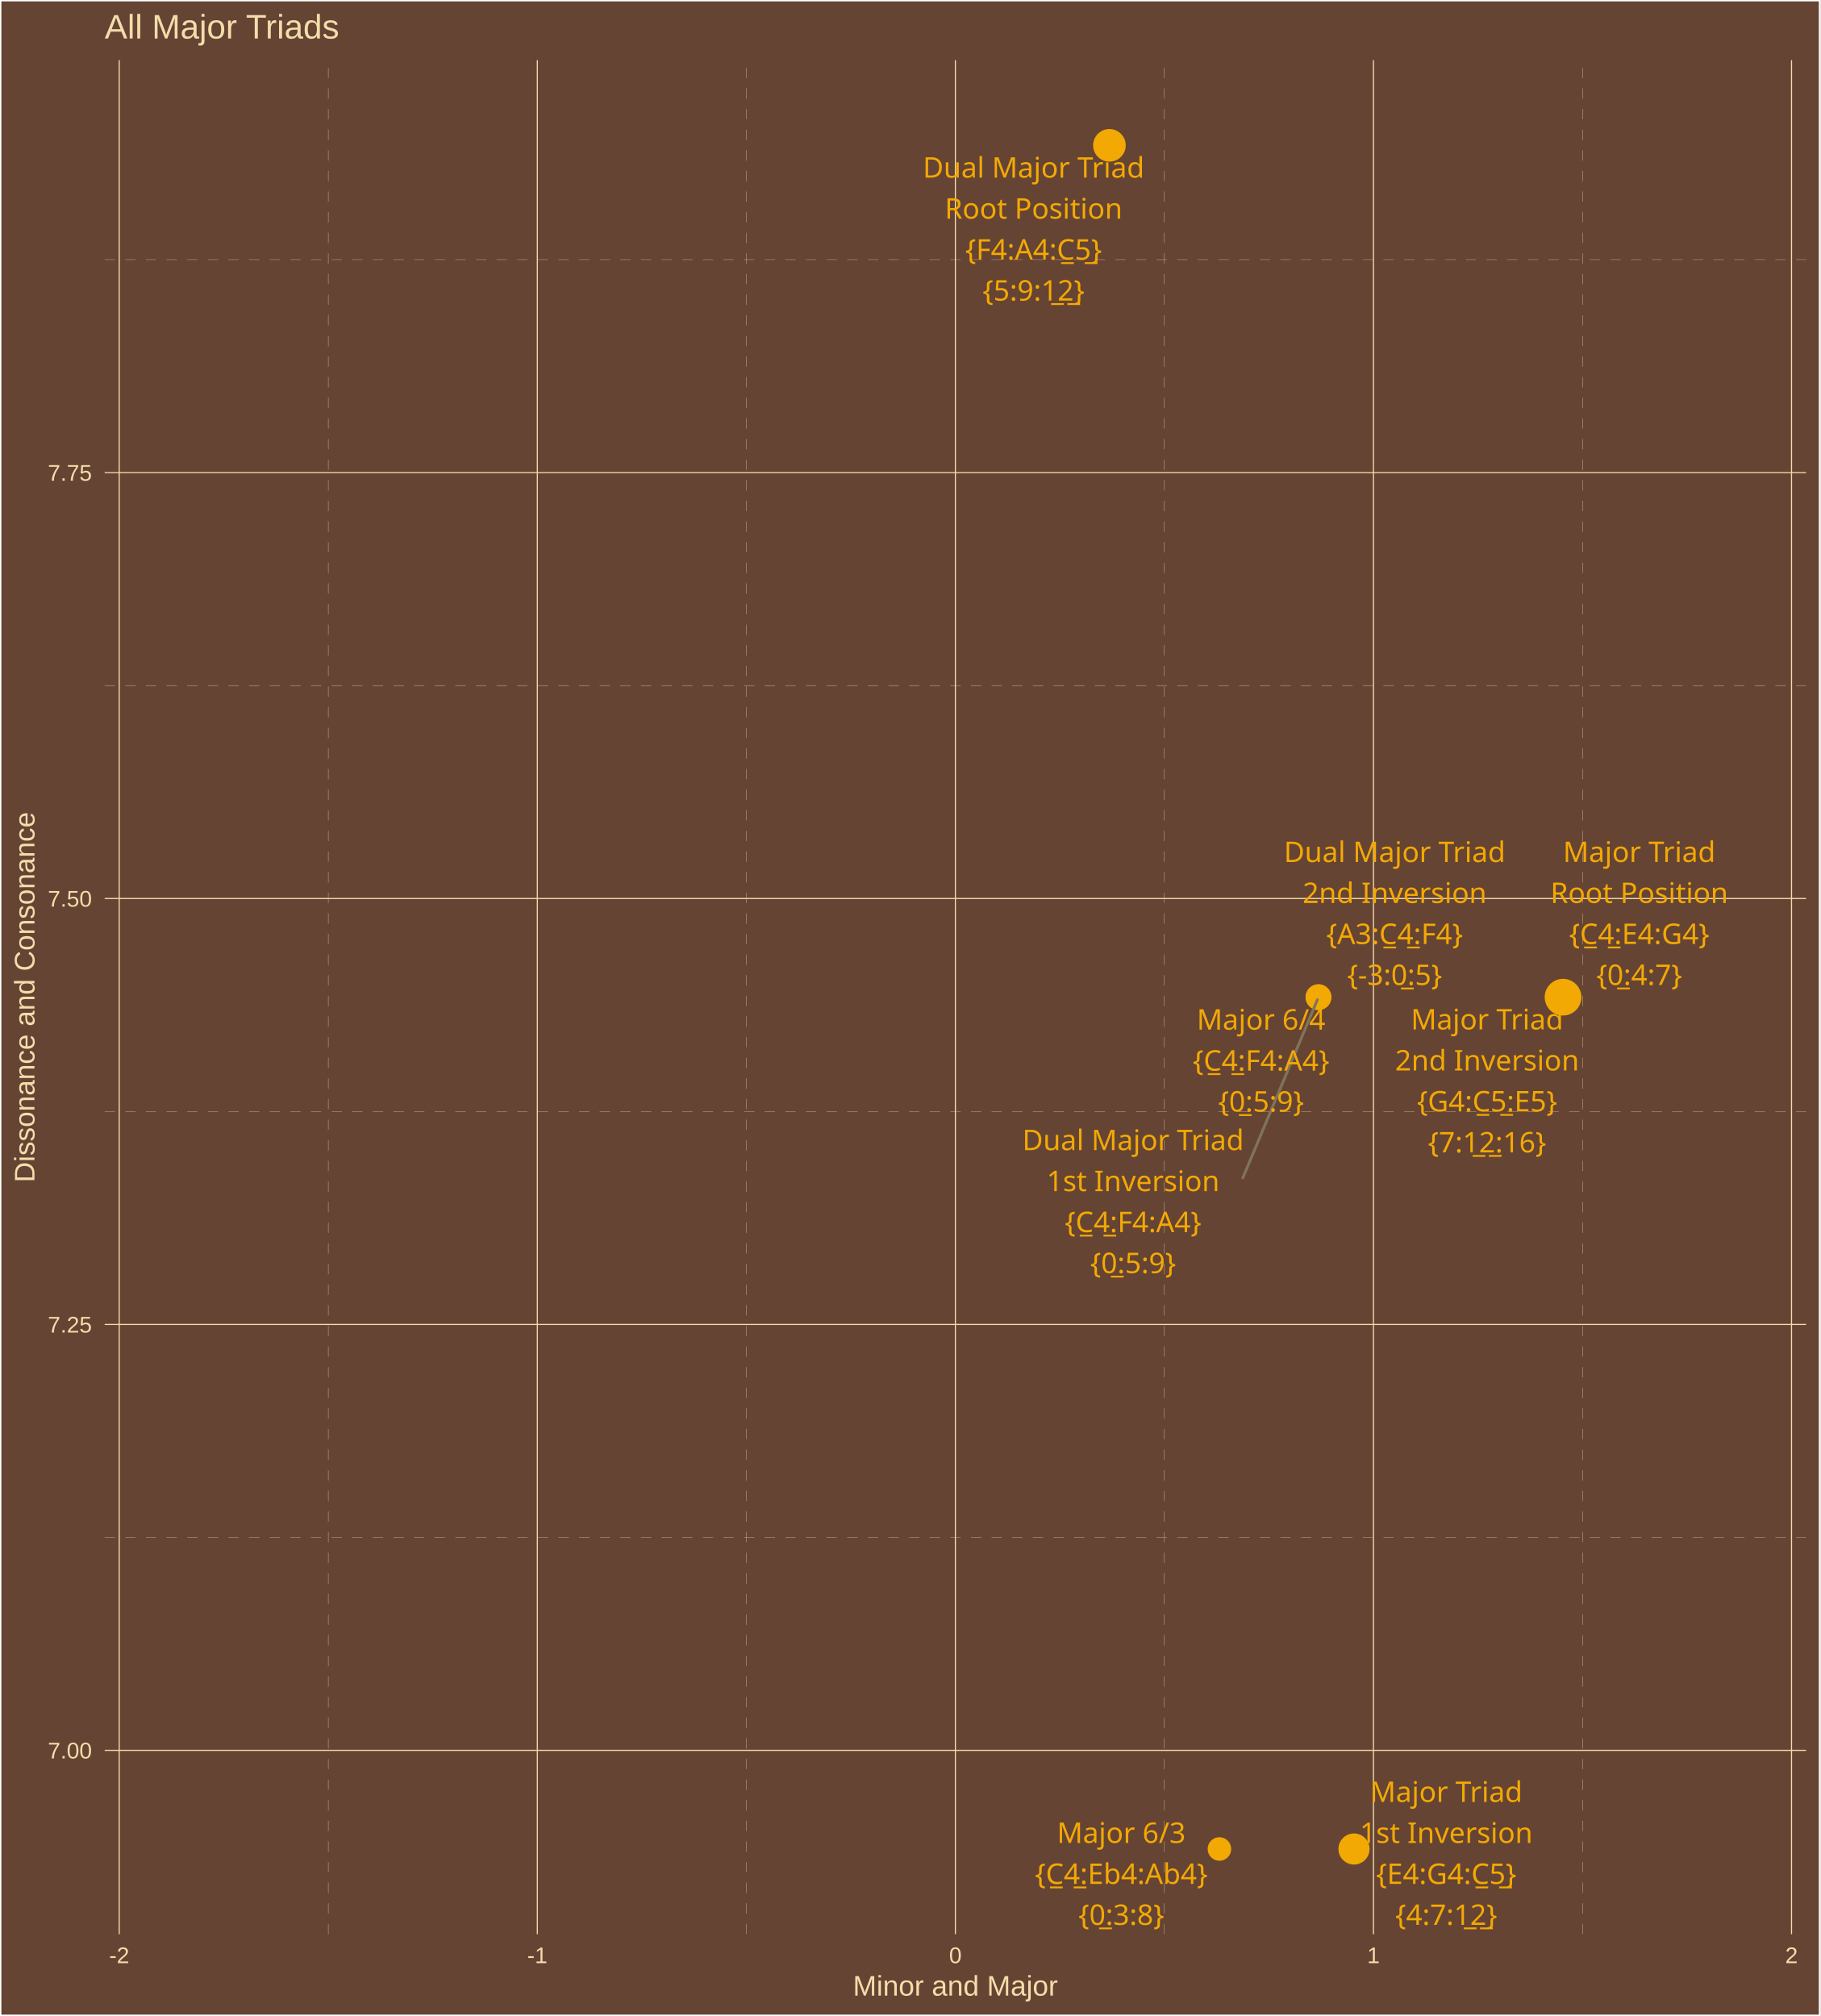
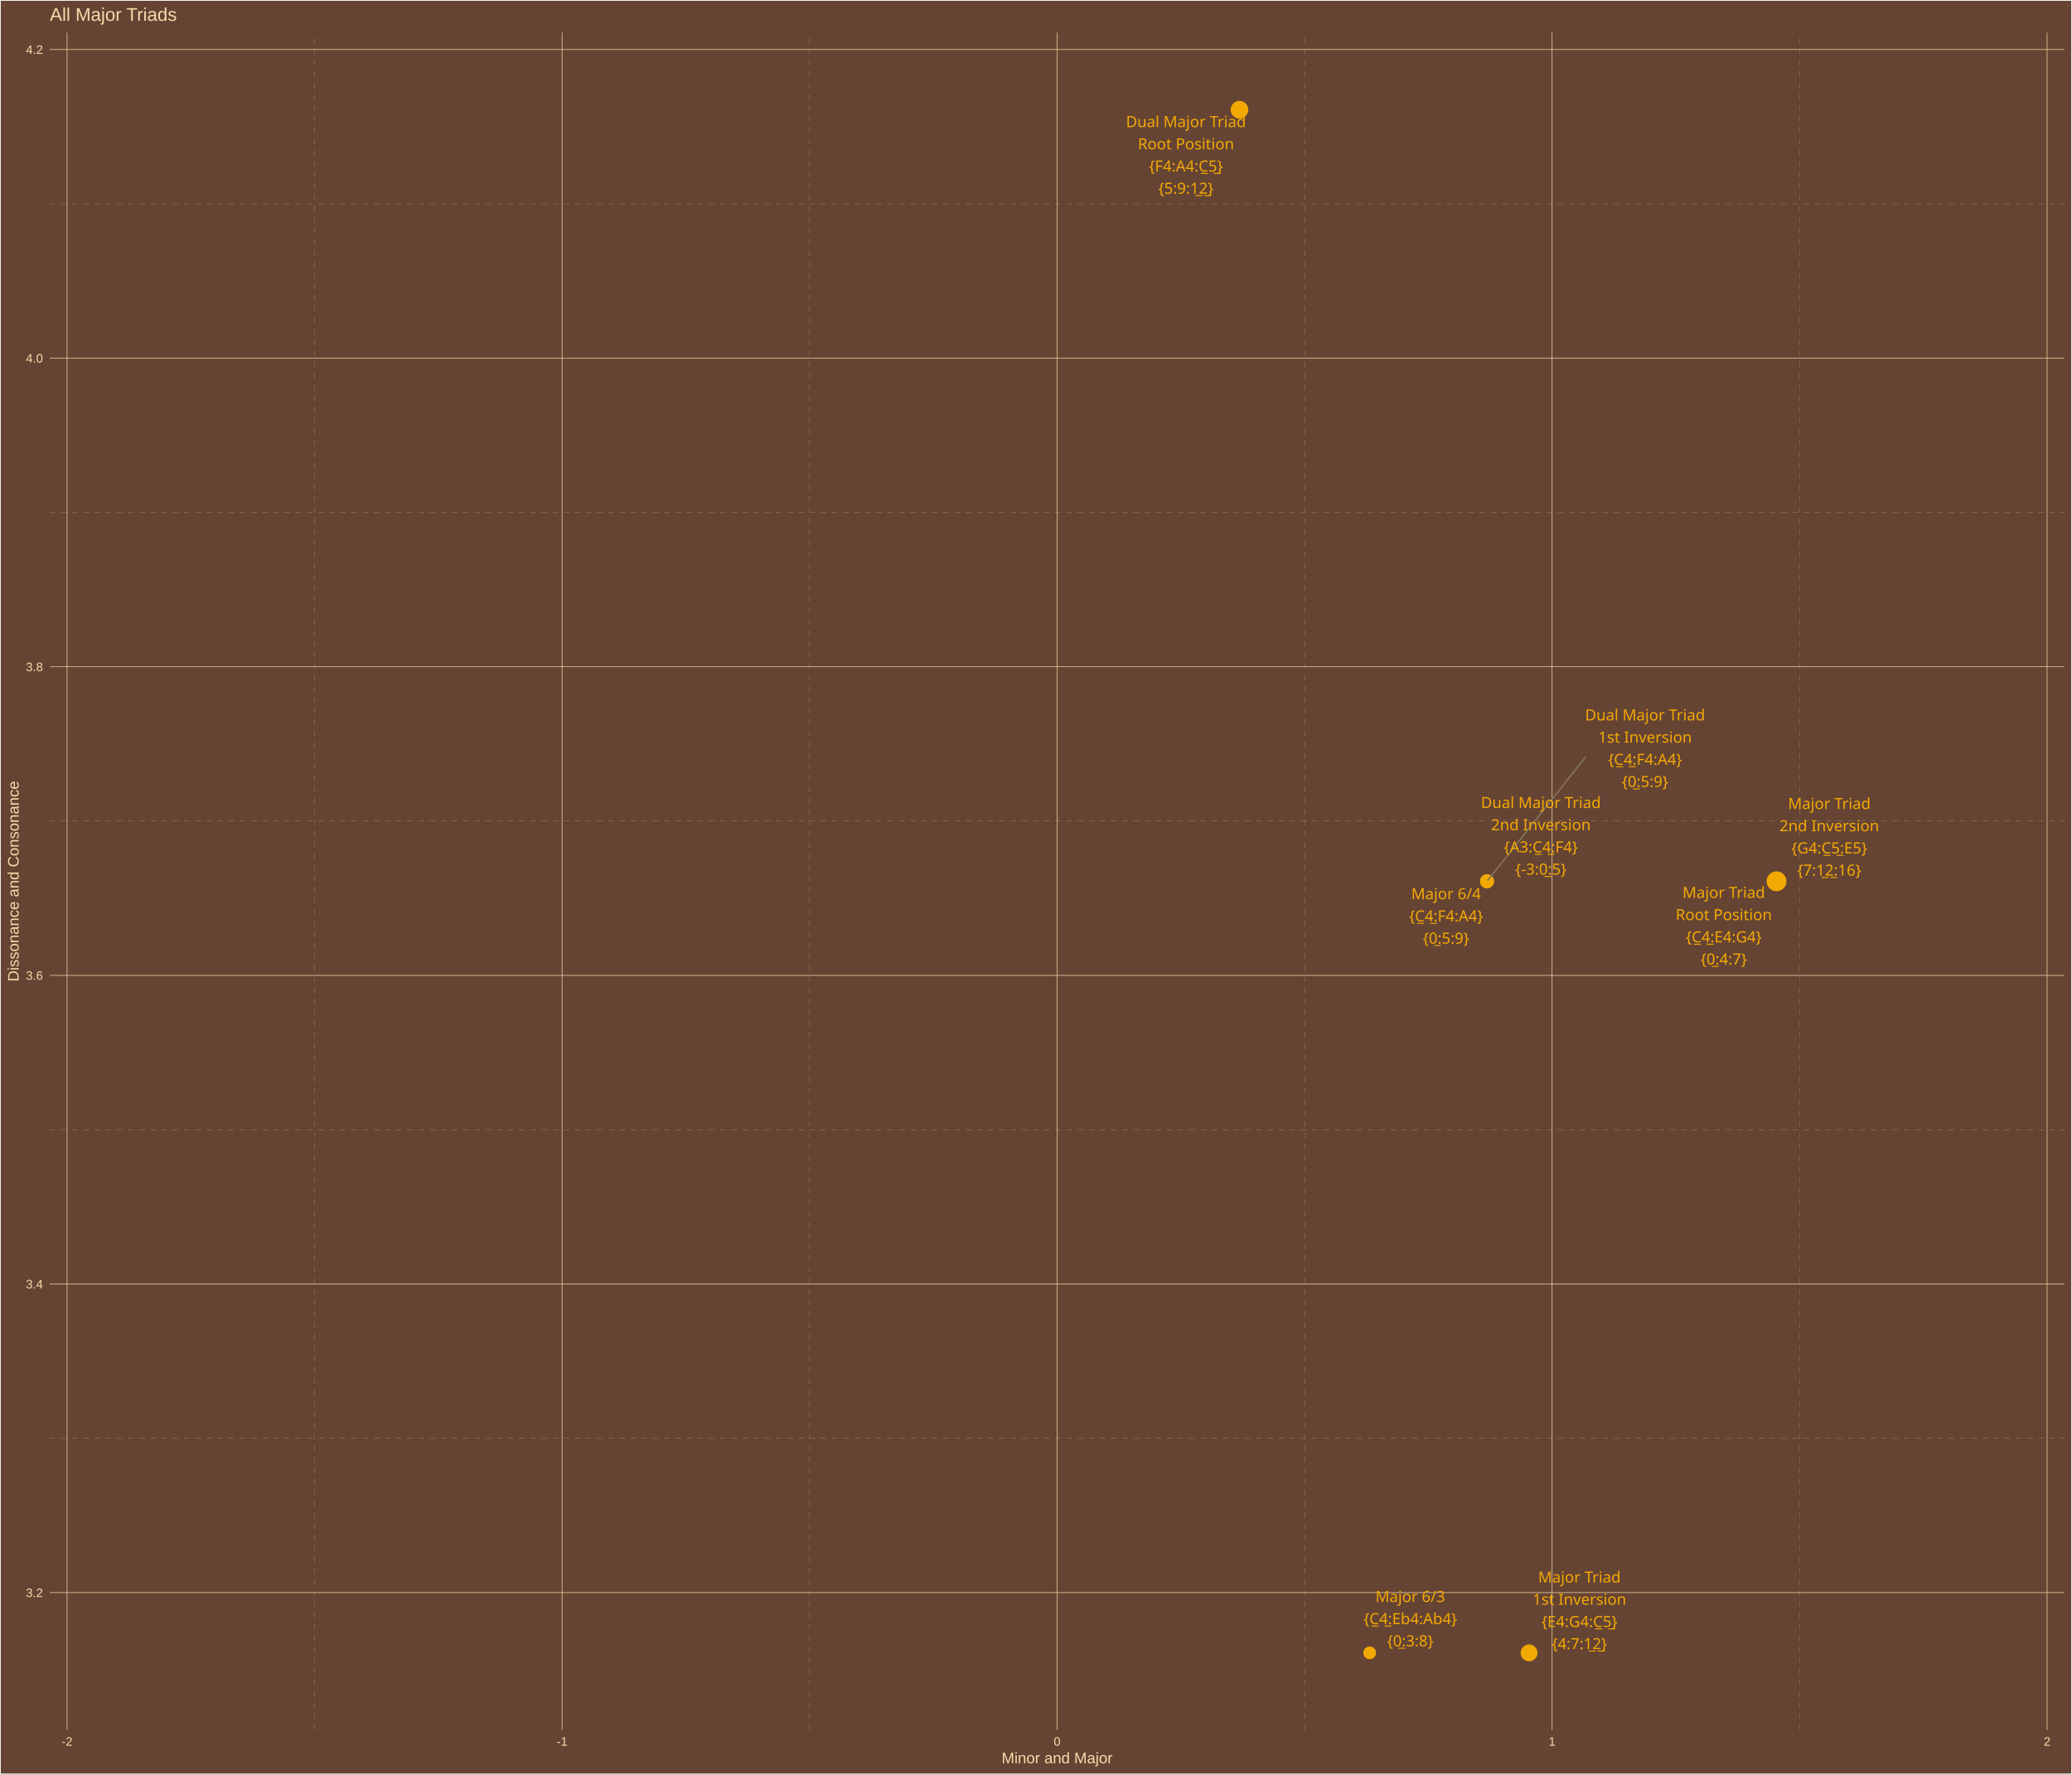
- <svg xmlns="http://www.w3.org/2000/svg" class="svglite" width="706.00pt" height="782.00pt" viewBox="0 0 706.00 782.00">
+ <svg xmlns="http://www.w3.org/2000/svg" class="svglite" width="1484.00pt" height="1271.00pt" viewBox="0 0 1484.00 1271.00">
  <defs>
    <style type="text/css">
    .svglite line, .svglite polyline, .svglite polygon, .svglite path, .svglite rect, .svglite circle {
      fill: none;
      stroke: #000000;
      stroke-linecap: round;
      stroke-linejoin: round;
      stroke-miterlimit: 10.00;
    }
    .svglite text {
      white-space: pre;
    }
  </style>
  </defs>
  <rect width="100%" height="100%" style="stroke: none; fill: #664433;" />
  <defs>
-     <clipPath id="cpMC4wMHw3MDYuMDB8MC4wMHw3ODIuMDA=">
-       <rect x="0.00" y="0.00" width="706.00" height="782.00" />
+     <clipPath id="cpMC4wMHwxNDg0LjAwfDAuMDB8MTI3MS4wMA==">
+       <rect x="0.00" y="0.00" width="1484.00" height="1271.00" />
    </clipPath>
  </defs>
-   <g clip-path="url(#cpMC4wMHw3MDYuMDB8MC4wMHw3ODIuMDA=)">
-     <rect x="0.00" y="0" width="706.00" height="782.00" style="stroke-width: 1.07; stroke: #FFFFFF; fill: #664433;" />
+   <g clip-path="url(#cpMC4wMHwxNDg0LjAwfDAuMDB8MTI3MS4wMA==)">
+     <rect x="0.00" y="0.00" width="1484.00" height="1271.00" style="stroke-width: 1.07; stroke: #FFFFFF; fill: #664433;" />
  </g>
  <defs>
-     <clipPath id="cpNDAuNjB8NzAwLjUyfDIzLjM0fDc1MC4yNw==">
-       <rect x="40.60" y="23.34" width="659.92" height="726.93" />
+     <clipPath id="cpMzUuNzF8MTQ3OC41MnwyMy4zNHwxMjM5LjI3">
+       <rect x="35.71" y="23.34" width="1442.81" height="1215.93" />
    </clipPath>
  </defs>
-   <g clip-path="url(#cpNDAuNjB8NzAwLjUyfDIzLjM0fDc1MC4yNw==)">
-     <rect x="40.60" y="23.34" width="659.92" height="726.93" style="stroke-width: 1.07; stroke: none; fill: #664433;" />
-     <polyline points="40.60,596.35 700.52,596.35 " style="stroke-width: 0.11; stroke: #F3DDAB; stroke-dasharray: 4.00,4.00; stroke-linecap: butt;" />
-     <polyline points="40.60,431.13 700.52,431.13 " style="stroke-width: 0.11; stroke: #F3DDAB; stroke-dasharray: 4.00,4.00; stroke-linecap: butt;" />
-     <polyline points="40.60,265.92 700.52,265.92 " style="stroke-width: 0.11; stroke: #F3DDAB; stroke-dasharray: 4.00,4.00; stroke-linecap: butt;" />
-     <polyline points="40.60,100.71 700.52,100.71 " style="stroke-width: 0.11; stroke: #F3DDAB; stroke-dasharray: 4.00,4.00; stroke-linecap: butt;" />
-     <polyline points="127.33,750.27 127.33,23.34 " style="stroke-width: 0.11; stroke: #F3DDAB; stroke-dasharray: 4.00,4.00; stroke-linecap: butt;" />
-     <polyline points="289.48,750.27 289.48,23.34 " style="stroke-width: 0.11; stroke: #F3DDAB; stroke-dasharray: 4.00,4.00; stroke-linecap: butt;" />
-     <polyline points="451.64,750.27 451.64,23.34 " style="stroke-width: 0.11; stroke: #F3DDAB; stroke-dasharray: 4.00,4.00; stroke-linecap: butt;" />
-     <polyline points="613.80,750.27 613.80,23.34 " style="stroke-width: 0.11; stroke: #F3DDAB; stroke-dasharray: 4.00,4.00; stroke-linecap: butt;" />
-     <polyline points="40.60,678.95 700.52,678.95 " style="stroke-width: 0.43; stroke: #F3DDAB; stroke-linecap: butt;" />
-     <polyline points="40.60,513.74 700.52,513.74 " style="stroke-width: 0.43; stroke: #F3DDAB; stroke-linecap: butt;" />
-     <polyline points="40.60,348.53 700.52,348.53 " style="stroke-width: 0.43; stroke: #F3DDAB; stroke-linecap: butt;" />
-     <polyline points="40.60,183.32 700.52,183.32 " style="stroke-width: 0.43; stroke: #F3DDAB; stroke-linecap: butt;" />
-     <polyline points="46.25,750.27 46.25,23.34 " style="stroke-width: 0.43; stroke: #F3DDAB; stroke-linecap: butt;" />
-     <polyline points="208.41,750.27 208.41,23.34 " style="stroke-width: 0.43; stroke: #F3DDAB; stroke-linecap: butt;" />
-     <polyline points="370.56,750.27 370.56,23.34 " style="stroke-width: 0.43; stroke: #F3DDAB; stroke-linecap: butt;" />
-     <polyline points="532.72,750.27 532.72,23.34 " style="stroke-width: 0.43; stroke: #F3DDAB; stroke-linecap: butt;" />
-     <polyline points="694.87,750.27 694.87,23.34 " style="stroke-width: 0.43; stroke: #F3DDAB; stroke-linecap: butt;" />
-     <circle cx="606.25" cy="386.80" r="1.95" style="stroke-width: 0.71; stroke: #F3A904; fill: #F3A904;" />
-     <circle cx="525.17" cy="717.22" r="1.95" style="stroke-width: 0.71; stroke: #F3A904; fill: #F3A904;" />
-     <circle cx="606.25" cy="386.80" r="1.95" style="stroke-width: 0.71; stroke: #F3A904; fill: #F3A904;" />
-     <circle cx="472.97" cy="717.22" r="1.95" style="stroke-width: 0.71; stroke: #F3A904; fill: #F3A904;" />
-     <circle cx="511.39" cy="386.80" r="1.95" style="stroke-width: 0.71; stroke: #F3A904; fill: #F3A904;" />
-     <circle cx="430.31" cy="56.38" r="1.95" style="stroke-width: 0.71; stroke: #F3A904; fill: #F3A904;" />
-     <circle cx="511.39" cy="386.80" r="1.95" style="stroke-width: 0.71; stroke: #F3A904; fill: #F3A904;" />
-     <circle cx="511.39" cy="386.80" r="1.95" style="stroke-width: 0.71; stroke: #F3A904; fill: #F3A904;" />
-     <circle cx="606.25" cy="386.80" r="4.21" style="stroke-width: 0.71; stroke: #F3A904; fill: #F3A904;" />
-     <circle cx="525.17" cy="717.22" r="5.68" style="stroke-width: 0.71; stroke: #F3A904; fill: #F3A904;" />
-     <circle cx="606.25" cy="386.80" r="6.76" style="stroke-width: 0.71; stroke: #F3A904; fill: #F3A904;" />
-     <circle cx="472.97" cy="717.22" r="4.21" style="stroke-width: 0.71; stroke: #F3A904; fill: #F3A904;" />
-     <circle cx="511.39" cy="386.80" r="4.64" style="stroke-width: 0.71; stroke: #F3A904; fill: #F3A904;" />
-     <circle cx="430.31" cy="56.38" r="5.97" style="stroke-width: 0.71; stroke: #F3A904; fill: #F3A904;" />
-     <circle cx="511.39" cy="386.80" r="4.64" style="stroke-width: 0.71; stroke: #F3A904; fill: #F3A904;" />
-     <circle cx="511.39" cy="386.80" r="1.42" style="stroke-width: 0.71; stroke: #F3A904; fill: #F3A904;" />
-     <line x1="482.04" y1="456.93" x2="510.97" y2="387.81" style="stroke-width: 1.07; stroke: #7F745A;" />
-     <text x="635.80" y="334.37" text-anchor="middle" style="font-size: 11.04px;fill: #F3A904; font-family: &quot;Arial Unicode MS&quot;;" textLength="55.77px" lengthAdjust="spacingAndGlyphs">Major Triad</text>
-     <text x="635.80" y="350.27" text-anchor="middle" style="font-size: 11.04px;fill: #F3A904; font-family: &quot;Arial Unicode MS&quot;;" textLength="65.61px" lengthAdjust="spacingAndGlyphs">Root Position</text>
-     <text x="635.80" y="366.17" text-anchor="middle" style="font-size: 11.04px;fill: #F3A904; font-family: &quot;Arial Unicode MS&quot;;" textLength="55.81px" lengthAdjust="spacingAndGlyphs">{C̲4̲:E4:G4}</text>
-     <text x="635.80" y="382.07" text-anchor="middle" style="font-size: 11.04px;fill: #F3A904; font-family: &quot;Arial Unicode MS&quot;;" textLength="31.91px" lengthAdjust="spacingAndGlyphs">{0̲:4:7}</text>
-     <text x="560.94" y="698.97" text-anchor="middle" style="font-size: 11.04px;fill: #F3A904; font-family: &quot;Arial Unicode MS&quot;;" textLength="55.77px" lengthAdjust="spacingAndGlyphs">Major Triad</text>
-     <text x="560.94" y="714.87" text-anchor="middle" style="font-size: 11.04px;fill: #F3A904; font-family: &quot;Arial Unicode MS&quot;;" textLength="62.54px" lengthAdjust="spacingAndGlyphs">1st Inversion</text>
-     <text x="560.94" y="730.77" text-anchor="middle" style="font-size: 11.04px;fill: #F3A904; font-family: &quot;Arial Unicode MS&quot;;" textLength="55.81px" lengthAdjust="spacingAndGlyphs">{E4:G4:C̲5̲}</text>
-     <text x="560.94" y="746.66" text-anchor="middle" style="font-size: 11.04px;fill: #F3A904; font-family: &quot;Arial Unicode MS&quot;;" textLength="38.04px" lengthAdjust="spacingAndGlyphs">{4:7:1̲2̲}</text>
-     <text x="576.79" y="399.33" text-anchor="middle" style="font-size: 11.04px;fill: #F3A904; font-family: &quot;Arial Unicode MS&quot;;" textLength="55.77px" lengthAdjust="spacingAndGlyphs">Major Triad</text>
-     <text x="576.79" y="415.23" text-anchor="middle" style="font-size: 11.04px;fill: #F3A904; font-family: &quot;Arial Unicode MS&quot;;" textLength="66.23px" lengthAdjust="spacingAndGlyphs">2nd Inversion</text>
-     <text x="576.79" y="431.12" text-anchor="middle" style="font-size: 11.04px;fill: #F3A904; font-family: &quot;Arial Unicode MS&quot;;" textLength="55.81px" lengthAdjust="spacingAndGlyphs">{G4:C̲5̲:E5}</text>
-     <text x="576.79" y="447.02" text-anchor="middle" style="font-size: 11.04px;fill: #F3A904; font-family: &quot;Arial Unicode MS&quot;;" textLength="44.18px" lengthAdjust="spacingAndGlyphs">{7:1̲2̲:16}</text>
-     <text x="434.91" y="714.87" text-anchor="middle" style="font-size: 11.04px;fill: #F3A904; font-family: &quot;Arial Unicode MS&quot;;" textLength="45.98px" lengthAdjust="spacingAndGlyphs">Major 6/3</text>
-     <text x="434.91" y="730.77" text-anchor="middle" style="font-size: 11.04px;fill: #F3A904; font-family: &quot;Arial Unicode MS&quot;;" textLength="66.86px" lengthAdjust="spacingAndGlyphs">{C̲4̲:Eb4:Ab4}</text>
-     <text x="434.91" y="746.67" text-anchor="middle" style="font-size: 11.04px;fill: #F3A904; font-family: &quot;Arial Unicode MS&quot;;" textLength="31.91px" lengthAdjust="spacingAndGlyphs">{0̲:3:8}</text>
-     <text x="489.13" y="399.40" text-anchor="middle" style="font-size: 11.04px;fill: #F3A904; font-family: &quot;Arial Unicode MS&quot;;" textLength="45.98px" lengthAdjust="spacingAndGlyphs">Major 6/4</text>
-     <text x="489.13" y="415.30" text-anchor="middle" style="font-size: 11.04px;fill: #F3A904; font-family: &quot;Arial Unicode MS&quot;;" textLength="53.97px" lengthAdjust="spacingAndGlyphs">{C̲4̲:F4:A4}</text>
-     <text x="489.13" y="431.19" text-anchor="middle" style="font-size: 11.04px;fill: #F3A904; font-family: &quot;Arial Unicode MS&quot;;" textLength="31.91px" lengthAdjust="spacingAndGlyphs">{0̲:5:9}</text>
-     <text x="400.89" y="68.90" text-anchor="middle" style="font-size: 11.04px;fill: #F3A904; font-family: &quot;Arial Unicode MS&quot;;" textLength="81.52px" lengthAdjust="spacingAndGlyphs">Dual Major Triad</text>
-     <text x="400.89" y="84.80" text-anchor="middle" style="font-size: 11.04px;fill: #F3A904; font-family: &quot;Arial Unicode MS&quot;;" textLength="65.61px" lengthAdjust="spacingAndGlyphs">Root Position</text>
-     <text x="400.89" y="100.70" text-anchor="middle" style="font-size: 11.04px;fill: #F3A904; font-family: &quot;Arial Unicode MS&quot;;" textLength="53.97px" lengthAdjust="spacingAndGlyphs">{F4:A4:C̲5̲}</text>
-     <text x="400.89" y="116.59" text-anchor="middle" style="font-size: 11.04px;fill: #F3A904; font-family: &quot;Arial Unicode MS&quot;;" textLength="38.04px" lengthAdjust="spacingAndGlyphs">{5:9:1̲2̲}</text>
-     <text x="439.48" y="446.14" text-anchor="middle" style="font-size: 11.04px;fill: #F3A904; font-family: &quot;Arial Unicode MS&quot;;" textLength="81.52px" lengthAdjust="spacingAndGlyphs">Dual Major Triad</text>
-     <text x="439.48" y="462.04" text-anchor="middle" style="font-size: 11.04px;fill: #F3A904; font-family: &quot;Arial Unicode MS&quot;;" textLength="62.54px" lengthAdjust="spacingAndGlyphs">1st Inversion</text>
-     <text x="439.48" y="477.94" text-anchor="middle" style="font-size: 11.04px;fill: #F3A904; font-family: &quot;Arial Unicode MS&quot;;" textLength="53.97px" lengthAdjust="spacingAndGlyphs">{C̲4̲:F4:A4}</text>
-     <text x="439.48" y="493.84" text-anchor="middle" style="font-size: 11.04px;fill: #F3A904; font-family: &quot;Arial Unicode MS&quot;;" textLength="31.91px" lengthAdjust="spacingAndGlyphs">{0̲:5:9}</text>
-     <text x="540.93" y="334.39" text-anchor="middle" style="font-size: 11.04px;fill: #F3A904; font-family: &quot;Arial Unicode MS&quot;;" textLength="81.52px" lengthAdjust="spacingAndGlyphs">Dual Major Triad</text>
-     <text x="540.93" y="350.28" text-anchor="middle" style="font-size: 11.04px;fill: #F3A904; font-family: &quot;Arial Unicode MS&quot;;" textLength="66.23px" lengthAdjust="spacingAndGlyphs">2nd Inversion</text>
-     <text x="540.93" y="366.18" text-anchor="middle" style="font-size: 11.04px;fill: #F3A904; font-family: &quot;Arial Unicode MS&quot;;" textLength="53.97px" lengthAdjust="spacingAndGlyphs">{A3:C̲4̲:F4}</text>
-     <text x="540.93" y="382.08" text-anchor="middle" style="font-size: 11.04px;fill: #F3A904; font-family: &quot;Arial Unicode MS&quot;;" textLength="35.58px" lengthAdjust="spacingAndGlyphs">{-3:0̲:5}</text>
+   <g clip-path="url(#cpMzUuNzF8MTQ3OC41MnwyMy4zNHwxMjM5LjI3)">
+     <rect x="35.71" y="23.34" width="1442.81" height="1215.93" style="stroke-width: 1.07; stroke: none; fill: #664433;" />
+     <polyline points="35.71,1030.31 1478.52,1030.31 " style="stroke-width: 0.11; stroke: #F3DDAB; stroke-dasharray: 4.00,4.00; stroke-linecap: butt;" />
+     <polyline points="35.71,809.23 1478.52,809.23 " style="stroke-width: 0.11; stroke: #F3DDAB; stroke-dasharray: 4.00,4.00; stroke-linecap: butt;" />
+     <polyline points="35.71,588.15 1478.52,588.15 " style="stroke-width: 0.11; stroke: #F3DDAB; stroke-dasharray: 4.00,4.00; stroke-linecap: butt;" />
+     <polyline points="35.71,367.07 1478.52,367.07 " style="stroke-width: 0.11; stroke: #F3DDAB; stroke-dasharray: 4.00,4.00; stroke-linecap: butt;" />
+     <polyline points="35.71,145.99 1478.52,145.99 " style="stroke-width: 0.11; stroke: #F3DDAB; stroke-dasharray: 4.00,4.00; stroke-linecap: butt;" />
+     <polyline points="225.32,1239.27 225.32,23.34 " style="stroke-width: 0.11; stroke: #F3DDAB; stroke-dasharray: 4.00,4.00; stroke-linecap: butt;" />
+     <polyline points="579.85,1239.27 579.85,23.34 " style="stroke-width: 0.11; stroke: #F3DDAB; stroke-dasharray: 4.00,4.00; stroke-linecap: butt;" />
+     <polyline points="934.38,1239.27 934.38,23.34 " style="stroke-width: 0.11; stroke: #F3DDAB; stroke-dasharray: 4.00,4.00; stroke-linecap: butt;" />
+     <polyline points="1288.91,1239.27 1288.91,23.34 " style="stroke-width: 0.11; stroke: #F3DDAB; stroke-dasharray: 4.00,4.00; stroke-linecap: butt;" />
+     <polyline points="35.71,1140.85 1478.52,1140.85 " style="stroke-width: 0.43; stroke: #F3DDAB; stroke-linecap: butt;" />
+     <polyline points="35.71,919.77 1478.52,919.77 " style="stroke-width: 0.43; stroke: #F3DDAB; stroke-linecap: butt;" />
+     <polyline points="35.71,698.69 1478.52,698.69 " style="stroke-width: 0.43; stroke: #F3DDAB; stroke-linecap: butt;" />
+     <polyline points="35.71,477.61 1478.52,477.61 " style="stroke-width: 0.43; stroke: #F3DDAB; stroke-linecap: butt;" />
+     <polyline points="35.71,256.53 1478.52,256.53 " style="stroke-width: 0.43; stroke: #F3DDAB; stroke-linecap: butt;" />
+     <polyline points="35.71,35.46 1478.52,35.46 " style="stroke-width: 0.43; stroke: #F3DDAB; stroke-linecap: butt;" />
+     <polyline points="48.05,1239.27 48.05,23.34 " style="stroke-width: 0.43; stroke: #F3DDAB; stroke-linecap: butt;" />
+     <polyline points="402.58,1239.27 402.58,23.34 " style="stroke-width: 0.43; stroke: #F3DDAB; stroke-linecap: butt;" />
+     <polyline points="757.11,1239.27 757.11,23.34 " style="stroke-width: 0.43; stroke: #F3DDAB; stroke-linecap: butt;" />
+     <polyline points="1111.64,1239.27 1111.64,23.34 " style="stroke-width: 0.43; stroke: #F3DDAB; stroke-linecap: butt;" />
+     <polyline points="1466.17,1239.27 1466.17,23.34 " style="stroke-width: 0.43; stroke: #F3DDAB; stroke-linecap: butt;" />
+     <circle cx="1272.40" cy="631.30" r="1.95" style="stroke-width: 0.71; stroke: #F3A904; fill: #F3A904;" />
+     <circle cx="1095.14" cy="1184.00" r="1.95" style="stroke-width: 0.71; stroke: #F3A904; fill: #F3A904;" />
+     <circle cx="1272.40" cy="631.30" r="1.95" style="stroke-width: 0.71; stroke: #F3A904; fill: #F3A904;" />
+     <circle cx="981.01" cy="1184.00" r="1.95" style="stroke-width: 0.71; stroke: #F3A904; fill: #F3A904;" />
+     <circle cx="1065.02" cy="631.30" r="1.95" style="stroke-width: 0.71; stroke: #F3A904; fill: #F3A904;" />
+     <circle cx="887.75" cy="78.61" r="1.95" style="stroke-width: 0.71; stroke: #F3A904; fill: #F3A904;" />
+     <circle cx="1065.02" cy="631.30" r="1.95" style="stroke-width: 0.71; stroke: #F3A904; fill: #F3A904;" />
+     <circle cx="1065.02" cy="631.30" r="1.95" style="stroke-width: 0.71; stroke: #F3A904; fill: #F3A904;" />
+     <circle cx="1272.40" cy="631.30" r="4.21" style="stroke-width: 0.71; stroke: #F3A904; fill: #F3A904;" />
+     <circle cx="1095.14" cy="1184.00" r="5.68" style="stroke-width: 0.71; stroke: #F3A904; fill: #F3A904;" />
+     <circle cx="1272.40" cy="631.30" r="6.76" style="stroke-width: 0.71; stroke: #F3A904; fill: #F3A904;" />
+     <circle cx="981.01" cy="1184.00" r="4.21" style="stroke-width: 0.71; stroke: #F3A904; fill: #F3A904;" />
+     <circle cx="1065.02" cy="631.30" r="4.64" style="stroke-width: 0.71; stroke: #F3A904; fill: #F3A904;" />
+     <circle cx="887.75" cy="78.61" r="5.97" style="stroke-width: 0.71; stroke: #F3A904; fill: #F3A904;" />
+     <circle cx="1065.02" cy="631.30" r="4.64" style="stroke-width: 0.71; stroke: #F3A904; fill: #F3A904;" />
+     <circle cx="1065.02" cy="631.30" r="1.42" style="stroke-width: 0.71; stroke: #F3A904; fill: #F3A904;" />
+     <line x1="1135.65" y1="542.21" x2="1065.72" y2="630.42" style="stroke-width: 1.07; stroke: #7F745A;" />
+     <text x="1234.60" y="643.23" text-anchor="middle" style="font-size: 11.04px;fill: #F3A904; font-family: &quot;Arial Unicode MS&quot;;" textLength="55.77px" lengthAdjust="spacingAndGlyphs">Major Triad</text>
+     <text x="1234.60" y="659.13" text-anchor="middle" style="font-size: 11.04px;fill: #F3A904; font-family: &quot;Arial Unicode MS&quot;;" textLength="65.61px" lengthAdjust="spacingAndGlyphs">Root Position</text>
+     <text x="1234.60" y="675.03" text-anchor="middle" style="font-size: 11.04px;fill: #F3A904; font-family: &quot;Arial Unicode MS&quot;;" textLength="55.81px" lengthAdjust="spacingAndGlyphs">{C̲4̲:E4:G4}</text>
+     <text x="1234.60" y="690.92" text-anchor="middle" style="font-size: 11.04px;fill: #F3A904; font-family: &quot;Arial Unicode MS&quot;;" textLength="31.91px" lengthAdjust="spacingAndGlyphs">{0̲:4:7}</text>
+     <text x="1131.23" y="1133.66" text-anchor="middle" style="font-size: 11.04px;fill: #F3A904; font-family: &quot;Arial Unicode MS&quot;;" textLength="55.77px" lengthAdjust="spacingAndGlyphs">Major Triad</text>
+     <text x="1131.23" y="1149.56" text-anchor="middle" style="font-size: 11.04px;fill: #F3A904; font-family: &quot;Arial Unicode MS&quot;;" textLength="62.54px" lengthAdjust="spacingAndGlyphs">1st Inversion</text>
+     <text x="1131.23" y="1165.46" text-anchor="middle" style="font-size: 11.04px;fill: #F3A904; font-family: &quot;Arial Unicode MS&quot;;" textLength="55.81px" lengthAdjust="spacingAndGlyphs">{E4:G4:C̲5̲}</text>
+     <text x="1131.23" y="1181.36" text-anchor="middle" style="font-size: 11.04px;fill: #F3A904; font-family: &quot;Arial Unicode MS&quot;;" textLength="38.04px" lengthAdjust="spacingAndGlyphs">{4:7:1̲2̲}</text>
+     <text x="1310.18" y="579.54" text-anchor="middle" style="font-size: 11.04px;fill: #F3A904; font-family: &quot;Arial Unicode MS&quot;;" textLength="55.77px" lengthAdjust="spacingAndGlyphs">Major Triad</text>
+     <text x="1310.18" y="595.44" text-anchor="middle" style="font-size: 11.04px;fill: #F3A904; font-family: &quot;Arial Unicode MS&quot;;" textLength="66.23px" lengthAdjust="spacingAndGlyphs">2nd Inversion</text>
+     <text x="1310.18" y="611.34" text-anchor="middle" style="font-size: 11.04px;fill: #F3A904; font-family: &quot;Arial Unicode MS&quot;;" textLength="55.81px" lengthAdjust="spacingAndGlyphs">{G4:C̲5̲:E5}</text>
+     <text x="1310.18" y="627.23" text-anchor="middle" style="font-size: 11.04px;fill: #F3A904; font-family: &quot;Arial Unicode MS&quot;;" textLength="44.18px" lengthAdjust="spacingAndGlyphs">{7:1̲2̲:16}</text>
+     <text x="1010.08" y="1147.55" text-anchor="middle" style="font-size: 11.04px;fill: #F3A904; font-family: &quot;Arial Unicode MS&quot;;" textLength="45.98px" lengthAdjust="spacingAndGlyphs">Major 6/3</text>
+     <text x="1010.08" y="1163.44" text-anchor="middle" style="font-size: 11.04px;fill: #F3A904; font-family: &quot;Arial Unicode MS&quot;;" textLength="66.86px" lengthAdjust="spacingAndGlyphs">{C̲4̲:Eb4:Ab4}</text>
+     <text x="1010.08" y="1179.34" text-anchor="middle" style="font-size: 11.04px;fill: #F3A904; font-family: &quot;Arial Unicode MS&quot;;" textLength="31.91px" lengthAdjust="spacingAndGlyphs">{0̲:3:8}</text>
+     <text x="1035.71" y="644.16" text-anchor="middle" style="font-size: 11.04px;fill: #F3A904; font-family: &quot;Arial Unicode MS&quot;;" textLength="45.98px" lengthAdjust="spacingAndGlyphs">Major 6/4</text>
+     <text x="1035.71" y="660.06" text-anchor="middle" style="font-size: 11.04px;fill: #F3A904; font-family: &quot;Arial Unicode MS&quot;;" textLength="53.97px" lengthAdjust="spacingAndGlyphs">{C̲4̲:F4:A4}</text>
+     <text x="1035.71" y="675.96" text-anchor="middle" style="font-size: 11.04px;fill: #F3A904; font-family: &quot;Arial Unicode MS&quot;;" textLength="31.91px" lengthAdjust="spacingAndGlyphs">{0̲:5:9}</text>
+     <text x="849.41" y="91.08" text-anchor="middle" style="font-size: 11.04px;fill: #F3A904; font-family: &quot;Arial Unicode MS&quot;;" textLength="81.52px" lengthAdjust="spacingAndGlyphs">Dual Major Triad</text>
+     <text x="849.41" y="106.98" text-anchor="middle" style="font-size: 11.04px;fill: #F3A904; font-family: &quot;Arial Unicode MS&quot;;" textLength="65.61px" lengthAdjust="spacingAndGlyphs">Root Position</text>
+     <text x="849.41" y="122.87" text-anchor="middle" style="font-size: 11.04px;fill: #F3A904; font-family: &quot;Arial Unicode MS&quot;;" textLength="53.97px" lengthAdjust="spacingAndGlyphs">{F4:A4:C̲5̲}</text>
+     <text x="849.41" y="138.77" text-anchor="middle" style="font-size: 11.04px;fill: #F3A904; font-family: &quot;Arial Unicode MS&quot;;" textLength="38.04px" lengthAdjust="spacingAndGlyphs">{5:9:1̲2̲}</text>
+     <text x="1178.21" y="516.08" text-anchor="middle" style="font-size: 11.04px;fill: #F3A904; font-family: &quot;Arial Unicode MS&quot;;" textLength="81.52px" lengthAdjust="spacingAndGlyphs">Dual Major Triad</text>
+     <text x="1178.21" y="531.97" text-anchor="middle" style="font-size: 11.04px;fill: #F3A904; font-family: &quot;Arial Unicode MS&quot;;" textLength="62.54px" lengthAdjust="spacingAndGlyphs">1st Inversion</text>
+     <text x="1178.21" y="547.87" text-anchor="middle" style="font-size: 11.04px;fill: #F3A904; font-family: &quot;Arial Unicode MS&quot;;" textLength="53.97px" lengthAdjust="spacingAndGlyphs">{C̲4̲:F4:A4}</text>
+     <text x="1178.21" y="563.77" text-anchor="middle" style="font-size: 11.04px;fill: #F3A904; font-family: &quot;Arial Unicode MS&quot;;" textLength="31.91px" lengthAdjust="spacingAndGlyphs">{0̲:5:9}</text>
+     <text x="1103.61" y="578.82" text-anchor="middle" style="font-size: 11.04px;fill: #F3A904; font-family: &quot;Arial Unicode MS&quot;;" textLength="81.52px" lengthAdjust="spacingAndGlyphs">Dual Major Triad</text>
+     <text x="1103.61" y="594.72" text-anchor="middle" style="font-size: 11.04px;fill: #F3A904; font-family: &quot;Arial Unicode MS&quot;;" textLength="66.23px" lengthAdjust="spacingAndGlyphs">2nd Inversion</text>
+     <text x="1103.61" y="610.62" text-anchor="middle" style="font-size: 11.04px;fill: #F3A904; font-family: &quot;Arial Unicode MS&quot;;" textLength="53.97px" lengthAdjust="spacingAndGlyphs">{A3:C̲4̲:F4}</text>
+     <text x="1103.61" y="626.51" text-anchor="middle" style="font-size: 11.04px;fill: #F3A904; font-family: &quot;Arial Unicode MS&quot;;" textLength="35.58px" lengthAdjust="spacingAndGlyphs">{-3:0̲:5}</text>
  </g>
-   <g clip-path="url(#cpMC4wMHw3MDYuMDB8MC4wMHw3ODIuMDA=)">
-     <text x="35.67" y="682.10" text-anchor="end" style="font-size: 8.80px;fill: #F3DDAB; font-family: &quot;Arial&quot;;" textLength="17.13px" lengthAdjust="spacingAndGlyphs">7.00</text>
-     <text x="35.67" y="516.89" text-anchor="end" style="font-size: 8.80px;fill: #F3DDAB; font-family: &quot;Arial&quot;;" textLength="17.13px" lengthAdjust="spacingAndGlyphs">7.25</text>
-     <text x="35.67" y="351.68" text-anchor="end" style="font-size: 8.80px;fill: #F3DDAB; font-family: &quot;Arial&quot;;" textLength="17.13px" lengthAdjust="spacingAndGlyphs">7.50</text>
-     <text x="35.67" y="186.47" text-anchor="end" style="font-size: 8.80px;fill: #F3DDAB; font-family: &quot;Arial&quot;;" textLength="17.13px" lengthAdjust="spacingAndGlyphs">7.75</text>
-     <text x="46.25" y="761.50" text-anchor="middle" style="font-size: 8.80px;fill: #F3DDAB; font-family: &quot;Arial&quot;;" textLength="7.83px" lengthAdjust="spacingAndGlyphs">-2</text>
-     <text x="208.41" y="761.50" text-anchor="middle" style="font-size: 8.80px;fill: #F3DDAB; font-family: &quot;Arial&quot;;" textLength="7.83px" lengthAdjust="spacingAndGlyphs">-1</text>
-     <text x="370.56" y="761.50" text-anchor="middle" style="font-size: 8.80px;fill: #F3DDAB; font-family: &quot;Arial&quot;;" textLength="4.90px" lengthAdjust="spacingAndGlyphs">0</text>
-     <text x="532.72" y="761.50" text-anchor="middle" style="font-size: 8.80px;fill: #F3DDAB; font-family: &quot;Arial&quot;;" textLength="4.90px" lengthAdjust="spacingAndGlyphs">1</text>
-     <text x="694.87" y="761.50" text-anchor="middle" style="font-size: 8.80px;fill: #F3DDAB; font-family: &quot;Arial&quot;;" textLength="4.90px" lengthAdjust="spacingAndGlyphs">2</text>
-     <text x="370.56" y="774.09" text-anchor="middle" style="font-size: 11.00px;fill: #F3DDAB; font-family: &quot;Arial&quot;;" textLength="79.49px" lengthAdjust="spacingAndGlyphs">Minor and Major</text>
-     <text transform="translate(13.37,386.80) rotate(-90)" text-anchor="middle" style="font-size: 11.00px;fill: #F3DDAB; font-family: &quot;Arial&quot;;" textLength="143.73px" lengthAdjust="spacingAndGlyphs">Dissonance and Consonance</text>
-     <text x="40.60" y="14.94" style="font-size: 13.20px;fill: #F3DDAB; font-family: &quot;Arial&quot;;" textLength="91.62px" lengthAdjust="spacingAndGlyphs">All Major Triads</text>
+   <g clip-path="url(#cpMC4wMHwxNDg0LjAwfDAuMDB8MTI3MS4wMA==)">
+     <text x="30.78" y="1144.00" text-anchor="end" style="font-size: 8.80px;fill: #F3DDAB; font-family: &quot;Arial&quot;;" textLength="12.23px" lengthAdjust="spacingAndGlyphs">3.2</text>
+     <text x="30.78" y="922.92" text-anchor="end" style="font-size: 8.80px;fill: #F3DDAB; font-family: &quot;Arial&quot;;" textLength="12.23px" lengthAdjust="spacingAndGlyphs">3.4</text>
+     <text x="30.78" y="701.84" text-anchor="end" style="font-size: 8.80px;fill: #F3DDAB; font-family: &quot;Arial&quot;;" textLength="12.23px" lengthAdjust="spacingAndGlyphs">3.6</text>
+     <text x="30.78" y="480.77" text-anchor="end" style="font-size: 8.80px;fill: #F3DDAB; font-family: &quot;Arial&quot;;" textLength="12.23px" lengthAdjust="spacingAndGlyphs">3.8</text>
+     <text x="30.78" y="259.69" text-anchor="end" style="font-size: 8.80px;fill: #F3DDAB; font-family: &quot;Arial&quot;;" textLength="12.23px" lengthAdjust="spacingAndGlyphs">4.0</text>
+     <text x="30.78" y="38.61" text-anchor="end" style="font-size: 8.80px;fill: #F3DDAB; font-family: &quot;Arial&quot;;" textLength="12.23px" lengthAdjust="spacingAndGlyphs">4.2</text>
+     <text x="48.05" y="1250.50" text-anchor="middle" style="font-size: 8.80px;fill: #F3DDAB; font-family: &quot;Arial&quot;;" textLength="7.83px" lengthAdjust="spacingAndGlyphs">-2</text>
+     <text x="402.58" y="1250.50" text-anchor="middle" style="font-size: 8.80px;fill: #F3DDAB; font-family: &quot;Arial&quot;;" textLength="7.83px" lengthAdjust="spacingAndGlyphs">-1</text>
+     <text x="757.11" y="1250.50" text-anchor="middle" style="font-size: 8.80px;fill: #F3DDAB; font-family: &quot;Arial&quot;;" textLength="4.90px" lengthAdjust="spacingAndGlyphs">0</text>
+     <text x="1111.64" y="1250.50" text-anchor="middle" style="font-size: 8.80px;fill: #F3DDAB; font-family: &quot;Arial&quot;;" textLength="4.90px" lengthAdjust="spacingAndGlyphs">1</text>
+     <text x="1466.17" y="1250.50" text-anchor="middle" style="font-size: 8.80px;fill: #F3DDAB; font-family: &quot;Arial&quot;;" textLength="4.90px" lengthAdjust="spacingAndGlyphs">2</text>
+     <text x="757.11" y="1263.09" text-anchor="middle" style="font-size: 11.00px;fill: #F3DDAB; font-family: &quot;Arial&quot;;" textLength="79.49px" lengthAdjust="spacingAndGlyphs">Minor and Major</text>
+     <text transform="translate(13.37,631.30) rotate(-90)" text-anchor="middle" style="font-size: 11.00px;fill: #F3DDAB; font-family: &quot;Arial&quot;;" textLength="143.73px" lengthAdjust="spacingAndGlyphs">Dissonance and Consonance</text>
+     <text x="35.71" y="14.94" style="font-size: 13.20px;fill: #F3DDAB; font-family: &quot;Arial&quot;;" textLength="91.62px" lengthAdjust="spacingAndGlyphs">All Major Triads</text>
  </g>
</svg>
